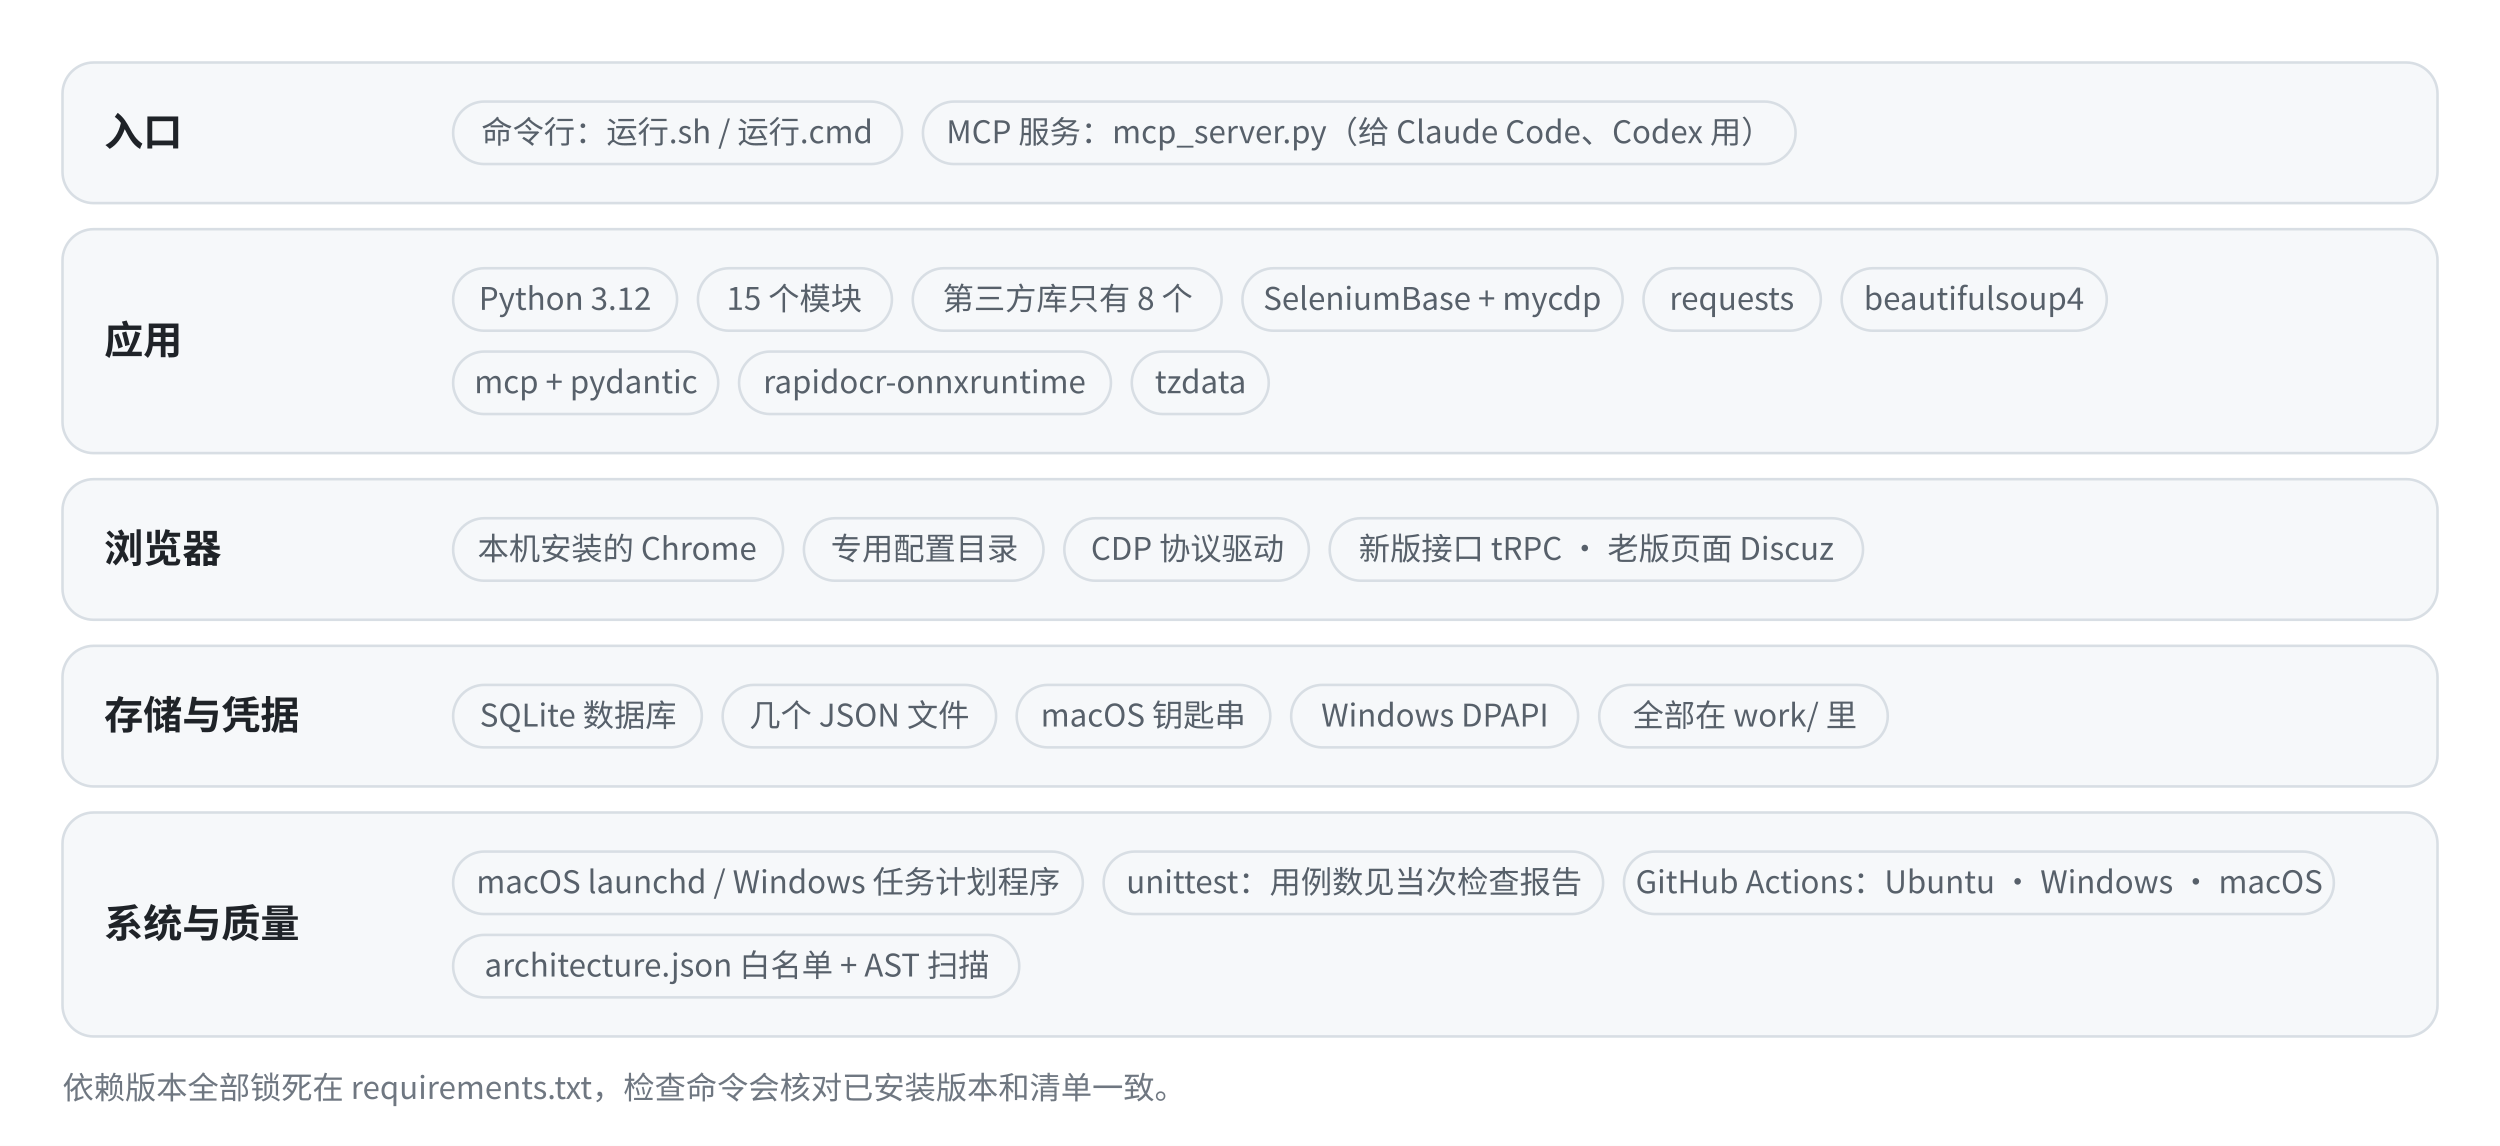
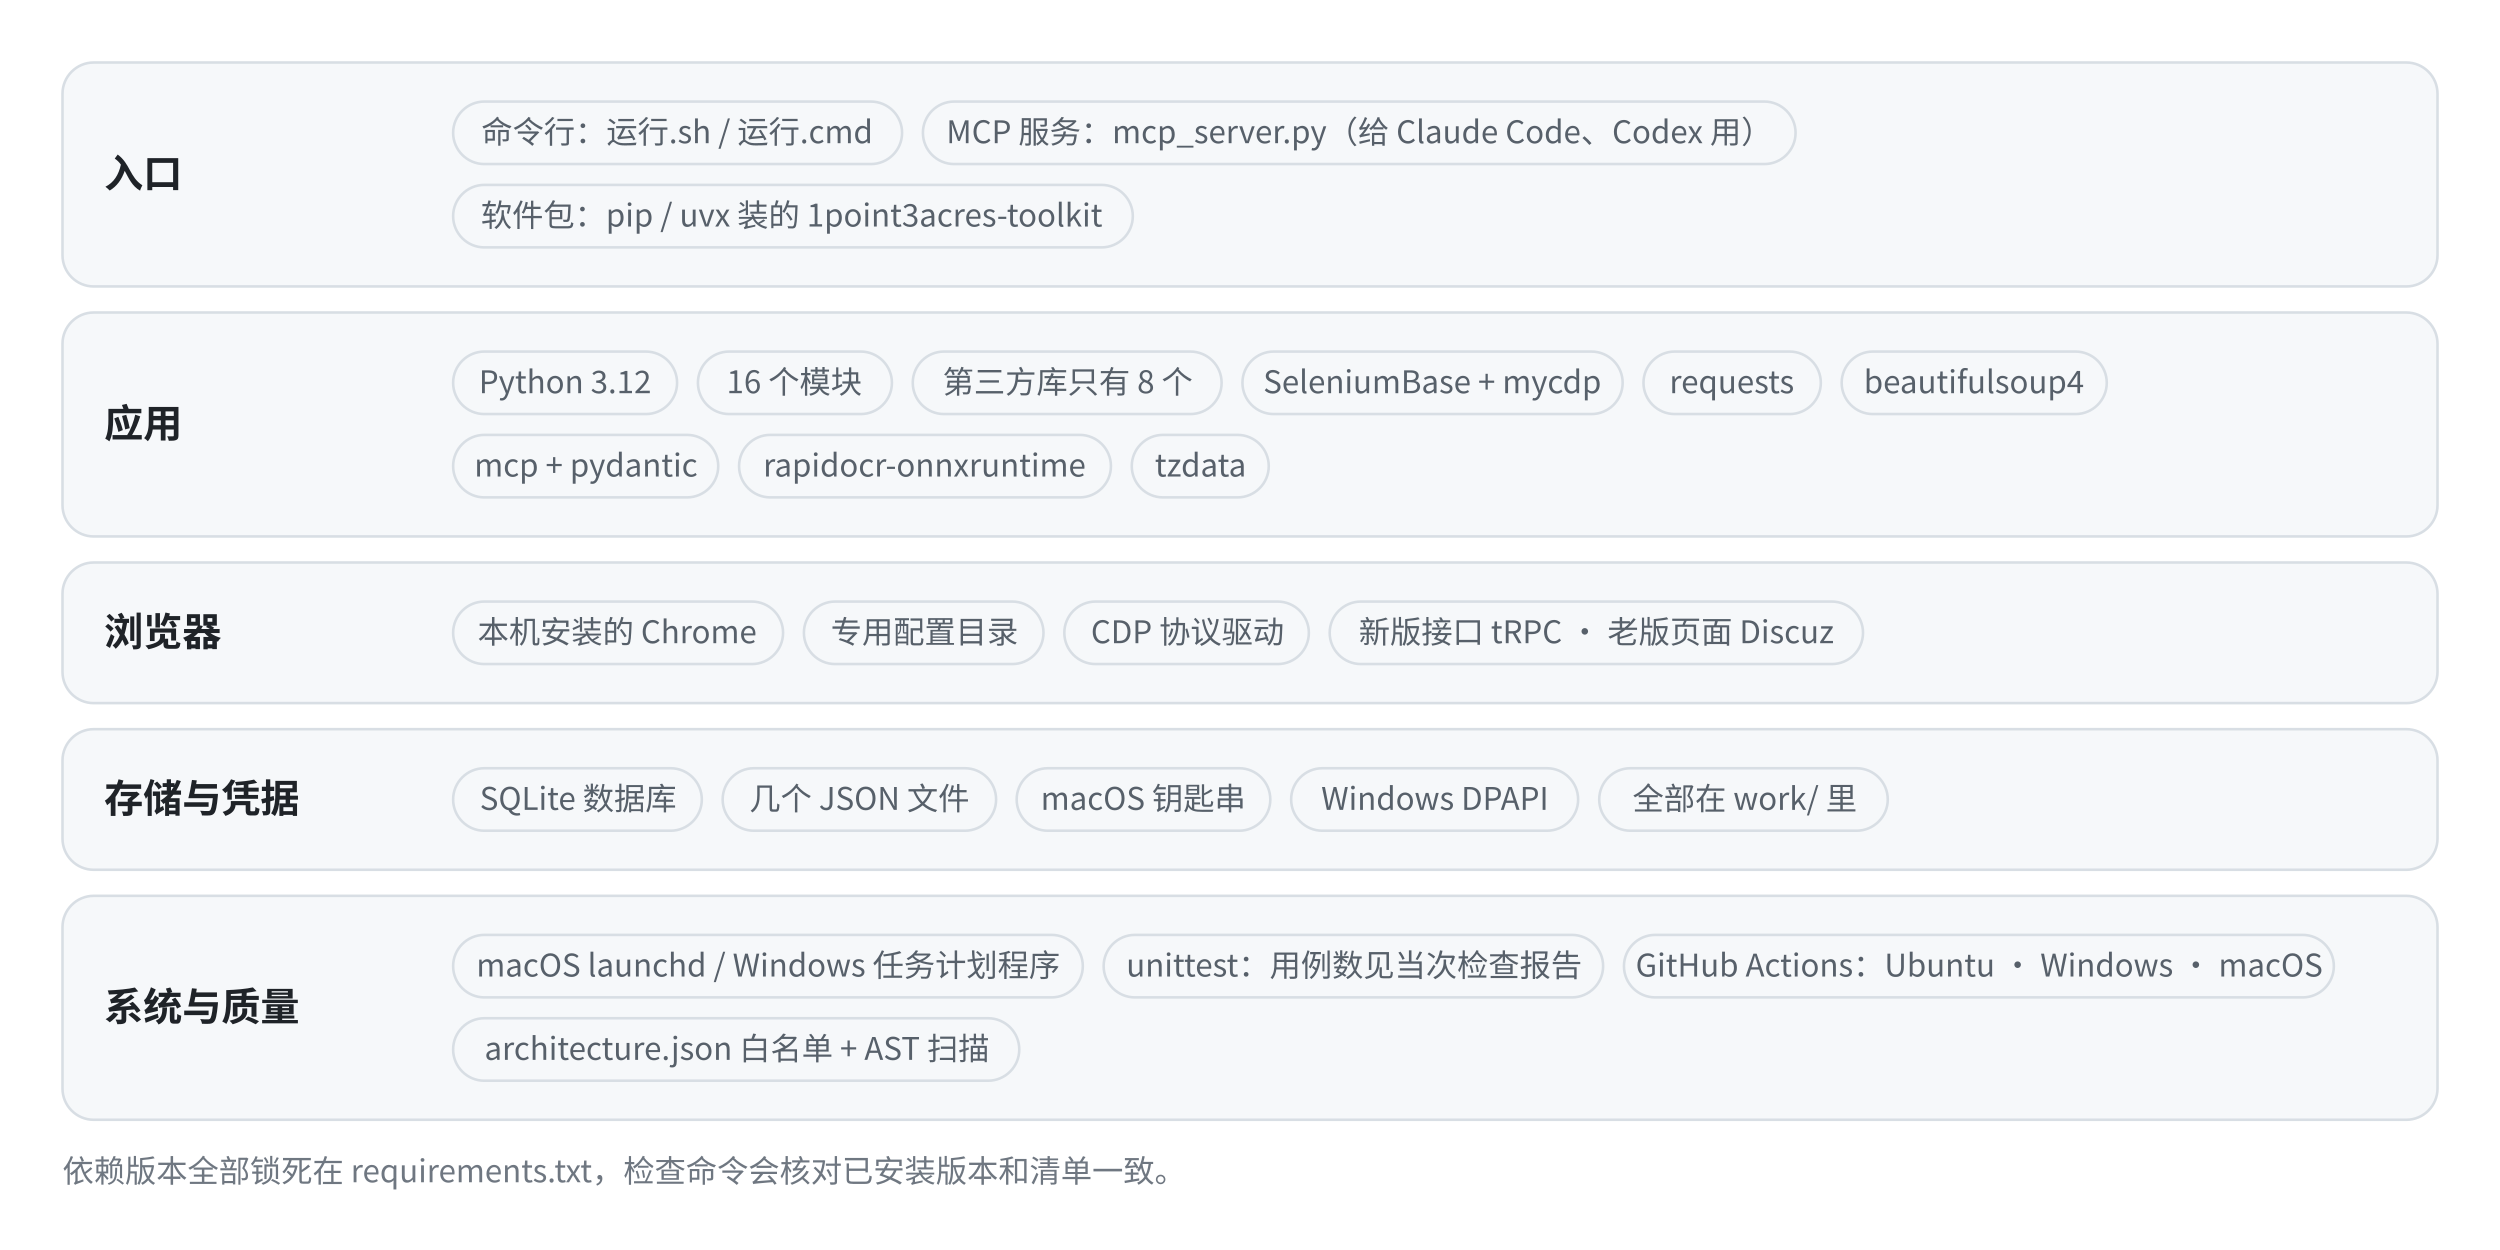
- <svg xmlns="http://www.w3.org/2000/svg" width="960" height="440" viewBox="0 0 960 440" role="img" aria-label="技术栈一张图">
+ <svg xmlns="http://www.w3.org/2000/svg" width="960" height="480" viewBox="0 0 960 480" role="img" aria-label="技术栈一张图">
  <style>
text{font-family:-apple-system,BlinkMacSystemFont,'Segoe UI','PingFang SC','Hiragino Sans GB','Microsoft YaHei','Noto Sans CJK SC',Helvetica,Arial,sans-serif;fill:#1f2328;font-size:13px}
.h{font-size:15px;font-weight:600}.hb{font-size:17px;font-weight:700}
.s{font-size:13px;fill:#57606a}.xs{font-size:12px;fill:#6f7781}
.mono{font-family:ui-monospace,SFMono-Regular,Menlo,Consolas,'PingFang SC','Microsoft YaHei',monospace;font-size:12px;fill:#57606a}
.w{fill:#ffffff;font-weight:600}
.bg{fill:#ffffff}
.line{stroke:#8c959f;stroke-width:1.6;fill:none;stroke-linecap:round;stroke-linejoin:round}
.line.soft{stroke:#c9d1d9}
.ar{stroke:#8c959f;stroke-width:1.6;fill:none;marker-end:url(#ah);stroke-linecap:round;stroke-linejoin:round}
.ar.blue{stroke:#2f5fdb;marker-end:url(#ah-blue)}.ar.green{stroke:#1a7f37;marker-end:url(#ah-green)}
.ar.red{stroke:#cf222e;marker-end:url(#ah-red)}.ar.amber{stroke:#9a6700;marker-end:url(#ah-amber)}
.ar.dash{stroke-dasharray:5 4}
.ic{fill:none;stroke-width:1.9;stroke-linecap:round;stroke-linejoin:round}
.c-gray{fill:#f6f8fa;stroke:#d8dee4;stroke-width:1}.f-gray{fill:#57606a}.k-gray{stroke:#57606a}.t-gray{fill:#57606a}.ic-gray{stroke:#57606a}.sf-gray{fill:#f6f8fa}.ss-gray{stroke:#d8dee4}
.c-blue{fill:#eef4ff;stroke:#c7d7fe;stroke-width:1}.f-blue{fill:#2f5fdb}.k-blue{stroke:#2f5fdb}.t-blue{fill:#2f5fdb}.ic-blue{stroke:#2f5fdb}.sf-blue{fill:#eef4ff}.ss-blue{stroke:#c7d7fe}
.c-green{fill:#ecfdf3;stroke:#b7e4c7;stroke-width:1}.f-green{fill:#1a7f37}.k-green{stroke:#1a7f37}.t-green{fill:#1a7f37}.ic-green{stroke:#1a7f37}.sf-green{fill:#ecfdf3}.ss-green{stroke:#b7e4c7}
.c-amber{fill:#fff8e6;stroke:#f5d78a;stroke-width:1}.f-amber{fill:#9a6700}.k-amber{stroke:#9a6700}.t-amber{fill:#9a6700}.ic-amber{stroke:#9a6700}.sf-amber{fill:#fff8e6}.ss-amber{stroke:#f5d78a}
.c-red{fill:#fff1f0;stroke:#f7b9b4;stroke-width:1}.f-red{fill:#cf222e}.k-red{stroke:#cf222e}.t-red{fill:#cf222e}.ic-red{stroke:#cf222e}.sf-red{fill:#fff1f0}.ss-red{stroke:#f7b9b4}
.c-purple{fill:#f6f1ff;stroke:#d6c7f5;stroke-width:1}.f-purple{fill:#6e40c9}.k-purple{stroke:#6e40c9}.t-purple{fill:#6e40c9}.ic-purple{stroke:#6e40c9}.sf-purple{fill:#f6f1ff}.ss-purple{stroke:#d6c7f5}
@media (prefers-color-scheme: dark){
text{fill:#e6edf3}.s{fill:#a3adb8}.xs{fill:#8b949e}.mono{fill:#a3adb8}.w{fill:#ffffff}
.bg{fill:#0d1117}
.line{stroke:#6e7681}.line.soft{stroke:#30363d}
.ar{stroke:#6e7681}
.ar.blue{stroke:#79a6ff}.ar.green{stroke:#4ad07a}.ar.red{stroke:#ff7b72}.ar.amber{stroke:#e3b341}
.c-gray{fill:#161b22;stroke:#30363d}.f-gray{fill:#8b949e}.k-gray{stroke:#8b949e}.t-gray{fill:#8b949e}.ic-gray{stroke:#8b949e}.sf-gray{fill:#161b22}.ss-gray{stroke:#30363d}
.c-blue{fill:#12203a;stroke:#2b4a86}.f-blue{fill:#79a6ff}.k-blue{stroke:#79a6ff}.t-blue{fill:#79a6ff}.ic-blue{stroke:#79a6ff}.sf-blue{fill:#12203a}.ss-blue{stroke:#2b4a86}
.c-green{fill:#0f2a1a;stroke:#1f5a33}.f-green{fill:#4ad07a}.k-green{stroke:#4ad07a}.t-green{fill:#4ad07a}.ic-green{stroke:#4ad07a}.sf-green{fill:#0f2a1a}.ss-green{stroke:#1f5a33}
.c-amber{fill:#2e2410;stroke:#6b4f12}.f-amber{fill:#e3b341}.k-amber{stroke:#e3b341}.t-amber{fill:#e3b341}.ic-amber{stroke:#e3b341}.sf-amber{fill:#2e2410}.ss-amber{stroke:#6b4f12}
.c-red{fill:#301416;stroke:#7a2a2e}.f-red{fill:#ff7b72}.k-red{stroke:#ff7b72}.t-red{fill:#ff7b72}.ic-red{stroke:#ff7b72}.sf-red{fill:#301416}.ss-red{stroke:#7a2a2e}
.c-purple{fill:#231a36;stroke:#4a3480}.f-purple{fill:#b083f0}.k-purple{stroke:#b083f0}.t-purple{fill:#b083f0}.ic-purple{stroke:#b083f0}.sf-purple{fill:#231a36}.ss-purple{stroke:#4a3480}
}
</style>
  <defs>
    <marker id="ah" viewBox="0 0 10 10" refX="8.5" refY="5" markerWidth="7" markerHeight="7" orient="auto-start-reverse">
      <path d="M1,1 L9,5 L1,9" fill="none" stroke="#8c959f" stroke-width="1.8" stroke-linecap="round" stroke-linejoin="round" />
    </marker>
    <marker id="ah-blue" viewBox="0 0 10 10" refX="8.5" refY="5" markerWidth="7" markerHeight="7" orient="auto-start-reverse">
      <path d="M1,1 L9,5 L1,9" fill="none" stroke="#2f5fdb" stroke-width="1.8" stroke-linecap="round" stroke-linejoin="round" />
    </marker>
    <marker id="ah-green" viewBox="0 0 10 10" refX="8.5" refY="5" markerWidth="7" markerHeight="7" orient="auto-start-reverse">
      <path d="M1,1 L9,5 L1,9" fill="none" stroke="#1a7f37" stroke-width="1.8" stroke-linecap="round" stroke-linejoin="round" />
    </marker>
    <marker id="ah-red" viewBox="0 0 10 10" refX="8.5" refY="5" markerWidth="7" markerHeight="7" orient="auto-start-reverse">
      <path d="M1,1 L9,5 L1,9" fill="none" stroke="#cf222e" stroke-width="1.8" stroke-linecap="round" stroke-linejoin="round" />
    </marker>
    <marker id="ah-amber" viewBox="0 0 10 10" refX="8.5" refY="5" markerWidth="7" markerHeight="7" orient="auto-start-reverse">
      <path d="M1,1 L9,5 L1,9" fill="none" stroke="#9a6700" stroke-width="1.8" stroke-linecap="round" stroke-linejoin="round" />
    </marker>
  </defs>
-   <rect width="960" height="440" class="bg" />
-   <rect x="24.0" y="24.0" width="912.0" height="54.0" rx="12" class="c-gray" />
-   <text x="40" y="56" class="h">入口</text>
+   <rect width="960" height="480" class="bg" />
+   <rect x="24.0" y="24.0" width="912.0" height="86.0" rx="12" class="c-gray" />
+   <text x="40" y="72" class="h">入口</text>
  <rect x="174.0" y="39.0" width="172.4" height="24.0" rx="12.0" class="c-gray" />
  <text x="260" y="55" class="xs t-gray" text-anchor="middle" style="font-size:12px">命令行：运行.sh / 运行.cmd</text>
  <rect x="354.4" y="39.0" width="335.1" height="24.0" rx="12.0" class="c-gray" />
  <text x="522" y="55" class="xs t-gray" text-anchor="middle" style="font-size:12px">MCP 服务：mcp_server.py（给 Claude Code、Codex 用）</text>
-   <rect x="24.0" y="88.0" width="912.0" height="86.0" rx="12" class="c-gray" />
-   <text x="40" y="136" class="h">应用</text>
-   <rect x="174.0" y="103.0" width="86.0" height="24.0" rx="12.0" class="c-gray" />
-   <text x="217" y="119" class="xs t-gray" text-anchor="middle" style="font-size:12px">Python 3.12</text>
-   <rect x="268.0" y="103.0" width="74.5" height="24.0" rx="12.0" class="c-gray" />
-   <text x="305" y="119" class="xs t-gray" text-anchor="middle" style="font-size:12px">15 个模块</text>
-   <rect x="350.5" y="103.0" width="118.6" height="24.0" rx="12.0" class="c-gray" />
-   <text x="410" y="119" class="xs t-gray" text-anchor="middle" style="font-size:12px">第三方库只有 8 个</text>
-   <rect x="477.1" y="103.0" width="146.0" height="24.0" rx="12.0" class="c-gray" />
-   <text x="550" y="119" class="xs t-gray" text-anchor="middle" style="font-size:12px">SeleniumBase + mycdp</text>
-   <rect x="631.1" y="103.0" width="68.1" height="24.0" rx="12.0" class="c-gray" />
-   <text x="665" y="119" class="xs t-gray" text-anchor="middle" style="font-size:12px">requests</text>
-   <rect x="707.2" y="103.0" width="101.8" height="24.0" rx="12.0" class="c-gray" />
-   <text x="758" y="119" class="xs t-gray" text-anchor="middle" style="font-size:12px">beautifulsoup4</text>
-   <rect x="174.0" y="135.0" width="101.8" height="24.0" rx="12.0" class="c-gray" />
-   <text x="225" y="151" class="xs t-gray" text-anchor="middle" style="font-size:12px">mcp + pydantic</text>
-   <rect x="283.8" y="135.0" width="142.8" height="24.0" rx="12.0" class="c-gray" />
-   <text x="355" y="151" class="xs t-gray" text-anchor="middle" style="font-size:12px">rapidocr-onnxruntime</text>
-   <rect x="434.6" y="135.0" width="52.6" height="24.0" rx="12.0" class="c-gray" />
-   <text x="461" y="151" class="xs t-gray" text-anchor="middle" style="font-size:12px">tzdata</text>
-   <rect x="24.0" y="184.0" width="912.0" height="54.0" rx="12" class="c-gray" />
-   <text x="40" y="216" class="h">浏览器</text>
-   <rect x="174.0" y="199.0" width="126.7" height="24.0" rx="12.0" class="c-gray" />
-   <text x="237" y="215" class="xs t-gray" text-anchor="middle" style="font-size:12px">本机安装的 Chrome</text>
-   <rect x="308.7" y="199.0" width="92.0" height="24.0" rx="12.0" class="c-gray" />
-   <text x="355" y="215" class="xs t-gray" text-anchor="middle" style="font-size:12px">专用配置目录</text>
-   <rect x="408.7" y="199.0" width="93.9" height="24.0" rx="12.0" class="c-gray" />
-   <text x="456" y="215" class="xs t-gray" text-anchor="middle" style="font-size:12px">CDP 协议驱动</text>
-   <rect x="510.6" y="199.0" width="204.8" height="24.0" rx="12.0" class="c-gray" />
-   <text x="613" y="215" class="xs t-gray" text-anchor="middle" style="font-size:12px">新版接口 tRPC · 老版页面 Discuz</text>
-   <rect x="24.0" y="248.0" width="912.0" height="54.0" rx="12" class="c-gray" />
-   <text x="40" y="280" class="h">存储与凭据</text>
-   <rect x="174.0" y="263.0" width="95.5" height="24.0" rx="12.0" class="c-gray" />
-   <text x="222" y="279" class="xs t-gray" text-anchor="middle" style="font-size:12px">SQLite 数据库</text>
-   <rect x="277.5" y="263.0" width="105.0" height="24.0" rx="12.0" class="c-gray" />
-   <text x="330" y="279" class="xs t-gray" text-anchor="middle" style="font-size:12px">几个 JSON 文件</text>
-   <rect x="390.4" y="263.0" width="97.4" height="24.0" rx="12.0" class="c-gray" />
-   <text x="439" y="279" class="xs t-gray" text-anchor="middle" style="font-size:12px">macOS 钥匙串</text>
-   <rect x="495.8" y="263.0" width="110.2" height="24.0" rx="12.0" class="c-gray" />
-   <text x="551" y="279" class="xs t-gray" text-anchor="middle" style="font-size:12px">Windows DPAPI</text>
-   <rect x="614.1" y="263.0" width="110.8" height="24.0" rx="12.0" class="c-gray" />
-   <text x="670" y="279" class="xs t-gray" text-anchor="middle" style="font-size:12px">全部在 work/ 里</text>
-   <rect x="24.0" y="312.0" width="912.0" height="86.0" rx="12" class="c-gray" />
-   <text x="40" y="360" class="h">系统与质量</text>
-   <rect x="174.0" y="327.0" width="241.8" height="24.0" rx="12.0" class="c-gray" />
-   <text x="295" y="343" class="xs t-gray" text-anchor="middle" style="font-size:12px">macOS launchd / Windows 任务计划程序</text>
-   <rect x="423.8" y="327.0" width="191.8" height="24.0" rx="12.0" class="c-gray" />
-   <text x="520" y="343" class="xs t-gray" text-anchor="middle" style="font-size:12px">unittest：用例数见当次检查报告</text>
-   <rect x="623.6" y="327.0" width="272.6" height="24.0" rx="12.0" class="c-gray" />
-   <text x="760" y="343" class="xs t-gray" text-anchor="middle" style="font-size:12px">GitHub Actions：Ubuntu · Windows · macOS</text>
-   <rect x="174.0" y="359.0" width="217.4" height="24.0" rx="12.0" class="c-gray" />
-   <text x="283" y="375" class="xs t-gray" text-anchor="middle" style="font-size:12px">architecture.json 白名单 + AST 扫描</text>
-   <text x="24" y="422" class="xs">依赖版本全部锁死在 requirements.txt，检查命令会核对已安装版本和清单一致。</text>
+   <rect x="174.0" y="71.0" width="261.0" height="24.0" rx="12.0" class="c-gray" />
+   <text x="304" y="87" class="xs t-gray" text-anchor="middle" style="font-size:12px">软件包：pip / uvx 装的 1point3acres-toolkit</text>
+   <rect x="24.0" y="120.0" width="912.0" height="86.0" rx="12" class="c-gray" />
+   <text x="40" y="168" class="h">应用</text>
+   <rect x="174.0" y="135.0" width="86.0" height="24.0" rx="12.0" class="c-gray" />
+   <text x="217" y="151" class="xs t-gray" text-anchor="middle" style="font-size:12px">Python 3.12</text>
+   <rect x="268.0" y="135.0" width="74.5" height="24.0" rx="12.0" class="c-gray" />
+   <text x="305" y="151" class="xs t-gray" text-anchor="middle" style="font-size:12px">16 个模块</text>
+   <rect x="350.5" y="135.0" width="118.6" height="24.0" rx="12.0" class="c-gray" />
+   <text x="410" y="151" class="xs t-gray" text-anchor="middle" style="font-size:12px">第三方库只有 8 个</text>
+   <rect x="477.1" y="135.0" width="146.0" height="24.0" rx="12.0" class="c-gray" />
+   <text x="550" y="151" class="xs t-gray" text-anchor="middle" style="font-size:12px">SeleniumBase + mycdp</text>
+   <rect x="631.1" y="135.0" width="68.1" height="24.0" rx="12.0" class="c-gray" />
+   <text x="665" y="151" class="xs t-gray" text-anchor="middle" style="font-size:12px">requests</text>
+   <rect x="707.2" y="135.0" width="101.8" height="24.0" rx="12.0" class="c-gray" />
+   <text x="758" y="151" class="xs t-gray" text-anchor="middle" style="font-size:12px">beautifulsoup4</text>
+   <rect x="174.0" y="167.0" width="101.8" height="24.0" rx="12.0" class="c-gray" />
+   <text x="225" y="183" class="xs t-gray" text-anchor="middle" style="font-size:12px">mcp + pydantic</text>
+   <rect x="283.8" y="167.0" width="142.8" height="24.0" rx="12.0" class="c-gray" />
+   <text x="355" y="183" class="xs t-gray" text-anchor="middle" style="font-size:12px">rapidocr-onnxruntime</text>
+   <rect x="434.6" y="167.0" width="52.6" height="24.0" rx="12.0" class="c-gray" />
+   <text x="461" y="183" class="xs t-gray" text-anchor="middle" style="font-size:12px">tzdata</text>
+   <rect x="24.0" y="216.0" width="912.0" height="54.0" rx="12" class="c-gray" />
+   <text x="40" y="248" class="h">浏览器</text>
+   <rect x="174.0" y="231.0" width="126.7" height="24.0" rx="12.0" class="c-gray" />
+   <text x="237" y="247" class="xs t-gray" text-anchor="middle" style="font-size:12px">本机安装的 Chrome</text>
+   <rect x="308.7" y="231.0" width="92.0" height="24.0" rx="12.0" class="c-gray" />
+   <text x="355" y="247" class="xs t-gray" text-anchor="middle" style="font-size:12px">专用配置目录</text>
+   <rect x="408.7" y="231.0" width="93.9" height="24.0" rx="12.0" class="c-gray" />
+   <text x="456" y="247" class="xs t-gray" text-anchor="middle" style="font-size:12px">CDP 协议驱动</text>
+   <rect x="510.6" y="231.0" width="204.8" height="24.0" rx="12.0" class="c-gray" />
+   <text x="613" y="247" class="xs t-gray" text-anchor="middle" style="font-size:12px">新版接口 tRPC · 老版页面 Discuz</text>
+   <rect x="24.0" y="280.0" width="912.0" height="54.0" rx="12" class="c-gray" />
+   <text x="40" y="312" class="h">存储与凭据</text>
+   <rect x="174.0" y="295.0" width="95.5" height="24.0" rx="12.0" class="c-gray" />
+   <text x="222" y="311" class="xs t-gray" text-anchor="middle" style="font-size:12px">SQLite 数据库</text>
+   <rect x="277.5" y="295.0" width="105.0" height="24.0" rx="12.0" class="c-gray" />
+   <text x="330" y="311" class="xs t-gray" text-anchor="middle" style="font-size:12px">几个 JSON 文件</text>
+   <rect x="390.4" y="295.0" width="97.4" height="24.0" rx="12.0" class="c-gray" />
+   <text x="439" y="311" class="xs t-gray" text-anchor="middle" style="font-size:12px">macOS 钥匙串</text>
+   <rect x="495.8" y="295.0" width="110.2" height="24.0" rx="12.0" class="c-gray" />
+   <text x="551" y="311" class="xs t-gray" text-anchor="middle" style="font-size:12px">Windows DPAPI</text>
+   <rect x="614.1" y="295.0" width="110.8" height="24.0" rx="12.0" class="c-gray" />
+   <text x="670" y="311" class="xs t-gray" text-anchor="middle" style="font-size:12px">全部在 work/ 里</text>
+   <rect x="24.0" y="344.0" width="912.0" height="86.0" rx="12" class="c-gray" />
+   <text x="40" y="392" class="h">系统与质量</text>
+   <rect x="174.0" y="359.0" width="241.8" height="24.0" rx="12.0" class="c-gray" />
+   <text x="295" y="375" class="xs t-gray" text-anchor="middle" style="font-size:12px">macOS launchd / Windows 任务计划程序</text>
+   <rect x="423.8" y="359.0" width="191.8" height="24.0" rx="12.0" class="c-gray" />
+   <text x="520" y="375" class="xs t-gray" text-anchor="middle" style="font-size:12px">unittest：用例数见当次检查报告</text>
+   <rect x="623.6" y="359.0" width="272.6" height="24.0" rx="12.0" class="c-gray" />
+   <text x="760" y="375" class="xs t-gray" text-anchor="middle" style="font-size:12px">GitHub Actions：Ubuntu · Windows · macOS</text>
+   <rect x="174.0" y="391.0" width="217.4" height="24.0" rx="12.0" class="c-gray" />
+   <text x="283" y="407" class="xs t-gray" text-anchor="middle" style="font-size:12px">architecture.json 白名单 + AST 扫描</text>
+   <text x="24" y="454" class="xs">依赖版本全部锁死在 requirements.txt，检查命令会核对已安装版本和清单一致。</text>
</svg>
